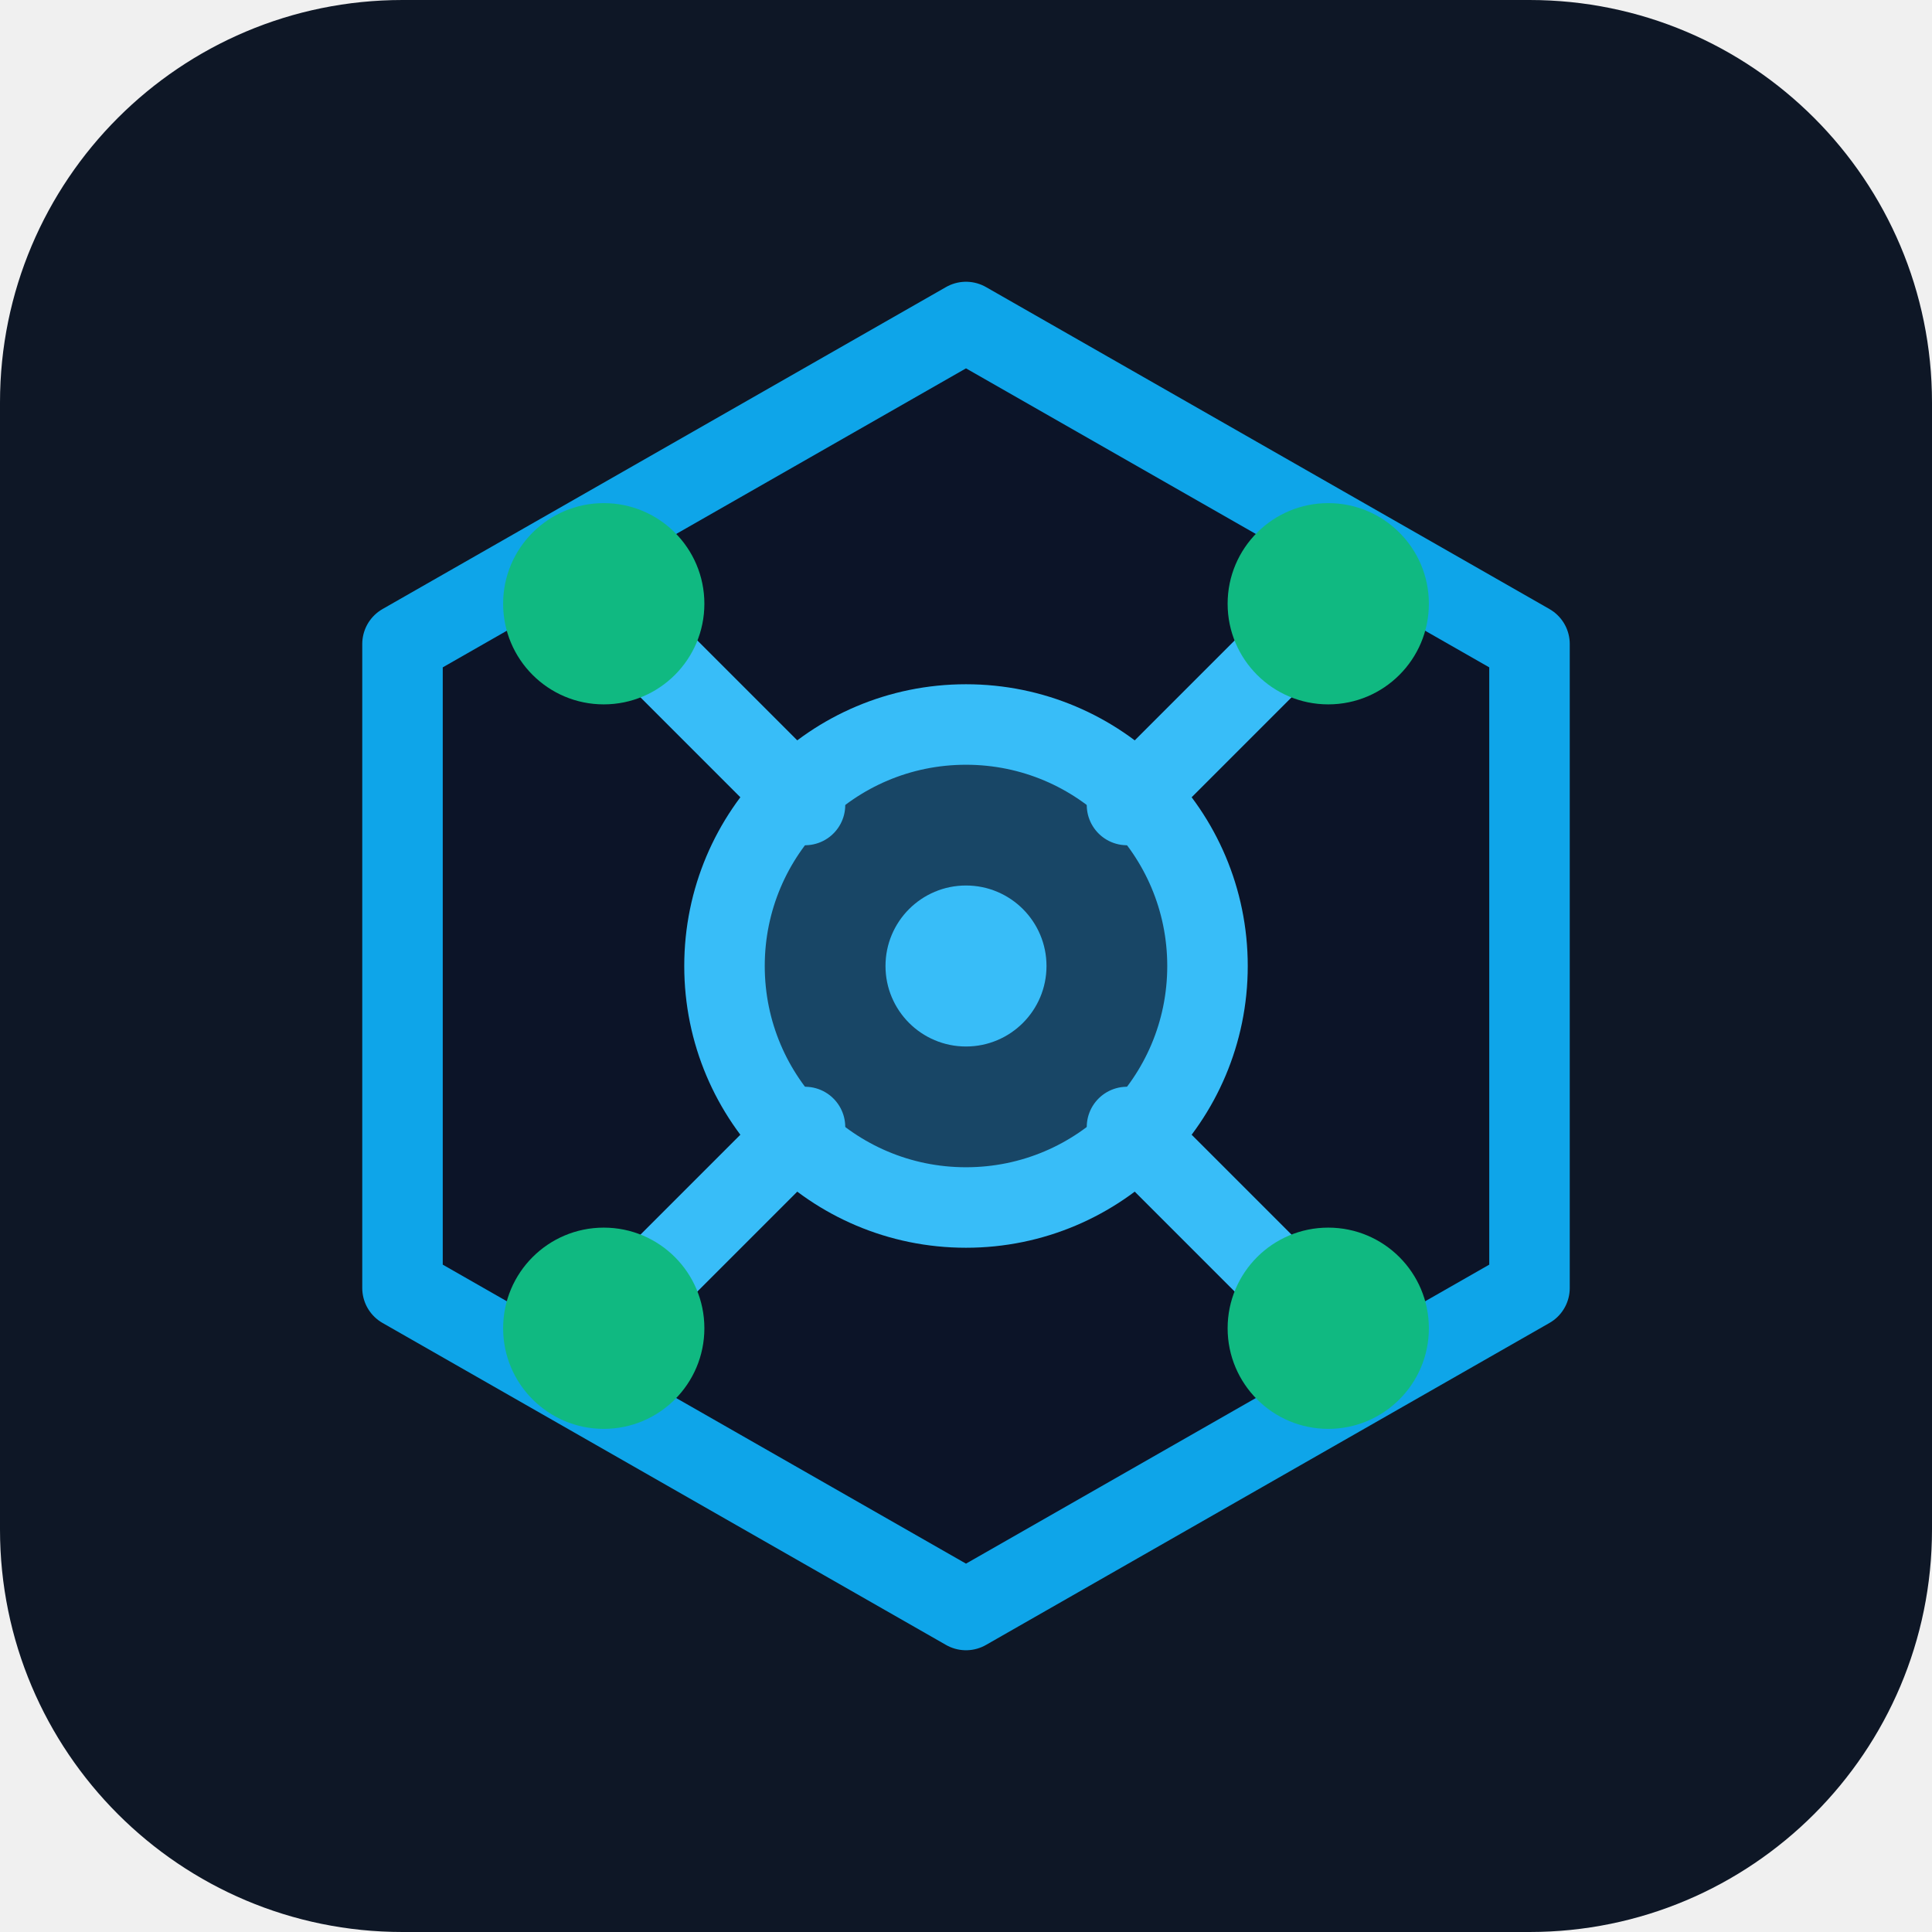
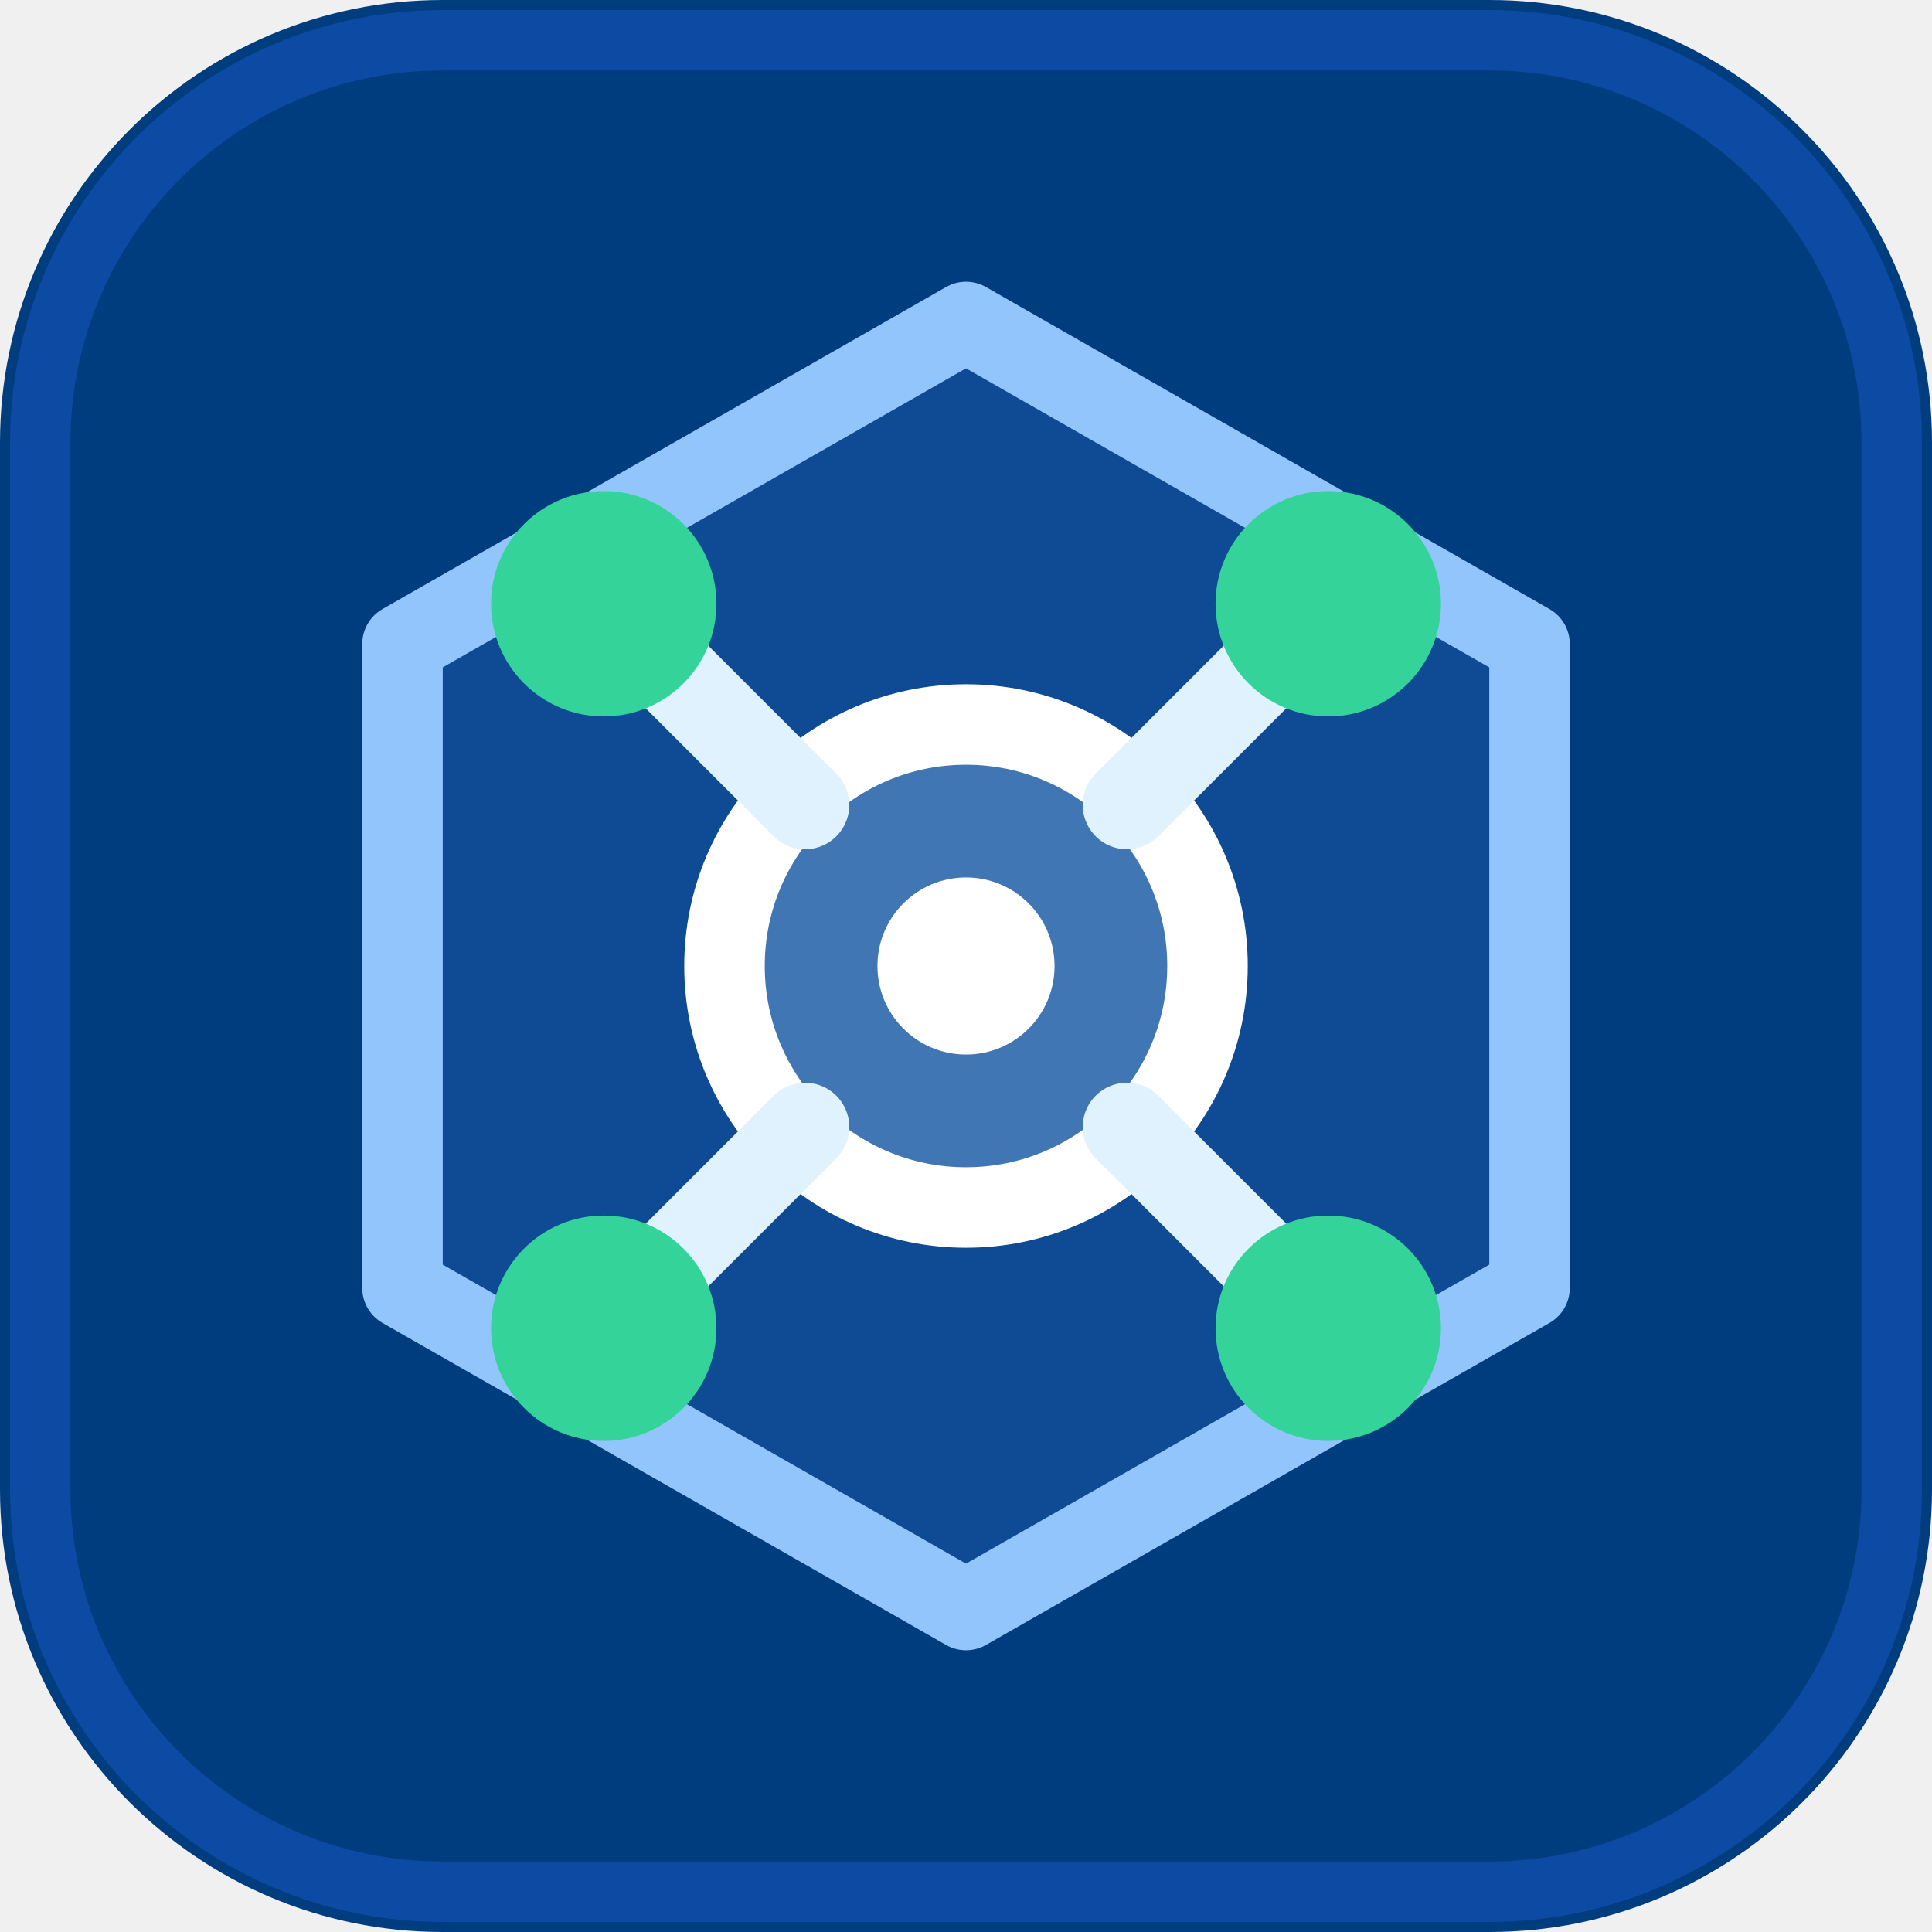
<svg xmlns="http://www.w3.org/2000/svg" viewBox="0 0 48 48" fill="none">
-   <rect width="48" height="48" rx="10" fill="#0E1726" />
-   <path d="M24 8L38 16V32L24 40L10 32V16L24 8Z" stroke="#0EA5E9" stroke-width="2" stroke-linejoin="round" fill="#0B132B" fill-opacity="0.6" />
-   <circle cx="24" cy="24" r="6" fill="#38BDF8" fill-opacity="0.3" stroke="#38BDF8" stroke-width="2" />
-   <circle cx="24" cy="24" r="2" fill="#38BDF8" />
-   <path d="M15 15L20 20M33 15L28 20M15 33L20 28M33 33L28 28" stroke="#38BDF8" stroke-width="2" stroke-linecap="round" />
-   <circle cx="15" cy="15" r="2.5" fill="#10B981" />
-   <circle cx="33" cy="15" r="2.5" fill="#10B981" />
-   <circle cx="15" cy="33" r="2.5" fill="#10B981" />
-   <circle cx="33" cy="33" r="2.5" fill="#10B981" />
+   <rect width="48" height="48" rx="11" fill="#003D7E" />
+   <rect x="1" y="1" width="46" height="46" rx="10" stroke="#2563EB" stroke-opacity="0.35" stroke-width="1.5" />
+   <path d="M24 8L38 16V32L24 40L10 32V16L24 8Z" stroke="#93C5FD" stroke-width="2" stroke-linejoin="round" fill="#1754A1" fill-opacity="0.65" />
+   <circle cx="24" cy="24" r="6" fill="#BAE6FD" fill-opacity="0.28" stroke="#FFFFFF" stroke-width="2" />
+   <circle cx="24" cy="24" r="2.2" fill="#FFFFFF" />
+   <path d="M15 15L20 20M33 15L28 20M15 33L20 28M33 33L28 28" stroke="#E0F2FE" stroke-width="2.2" stroke-linecap="round" />
+   <circle cx="15" cy="15" r="2.8" fill="#34D399" />
+   <circle cx="33" cy="15" r="2.8" fill="#34D399" />
+   <circle cx="15" cy="33" r="2.8" fill="#34D399" />
+   <circle cx="33" cy="33" r="2.8" fill="#34D399" />
</svg>
